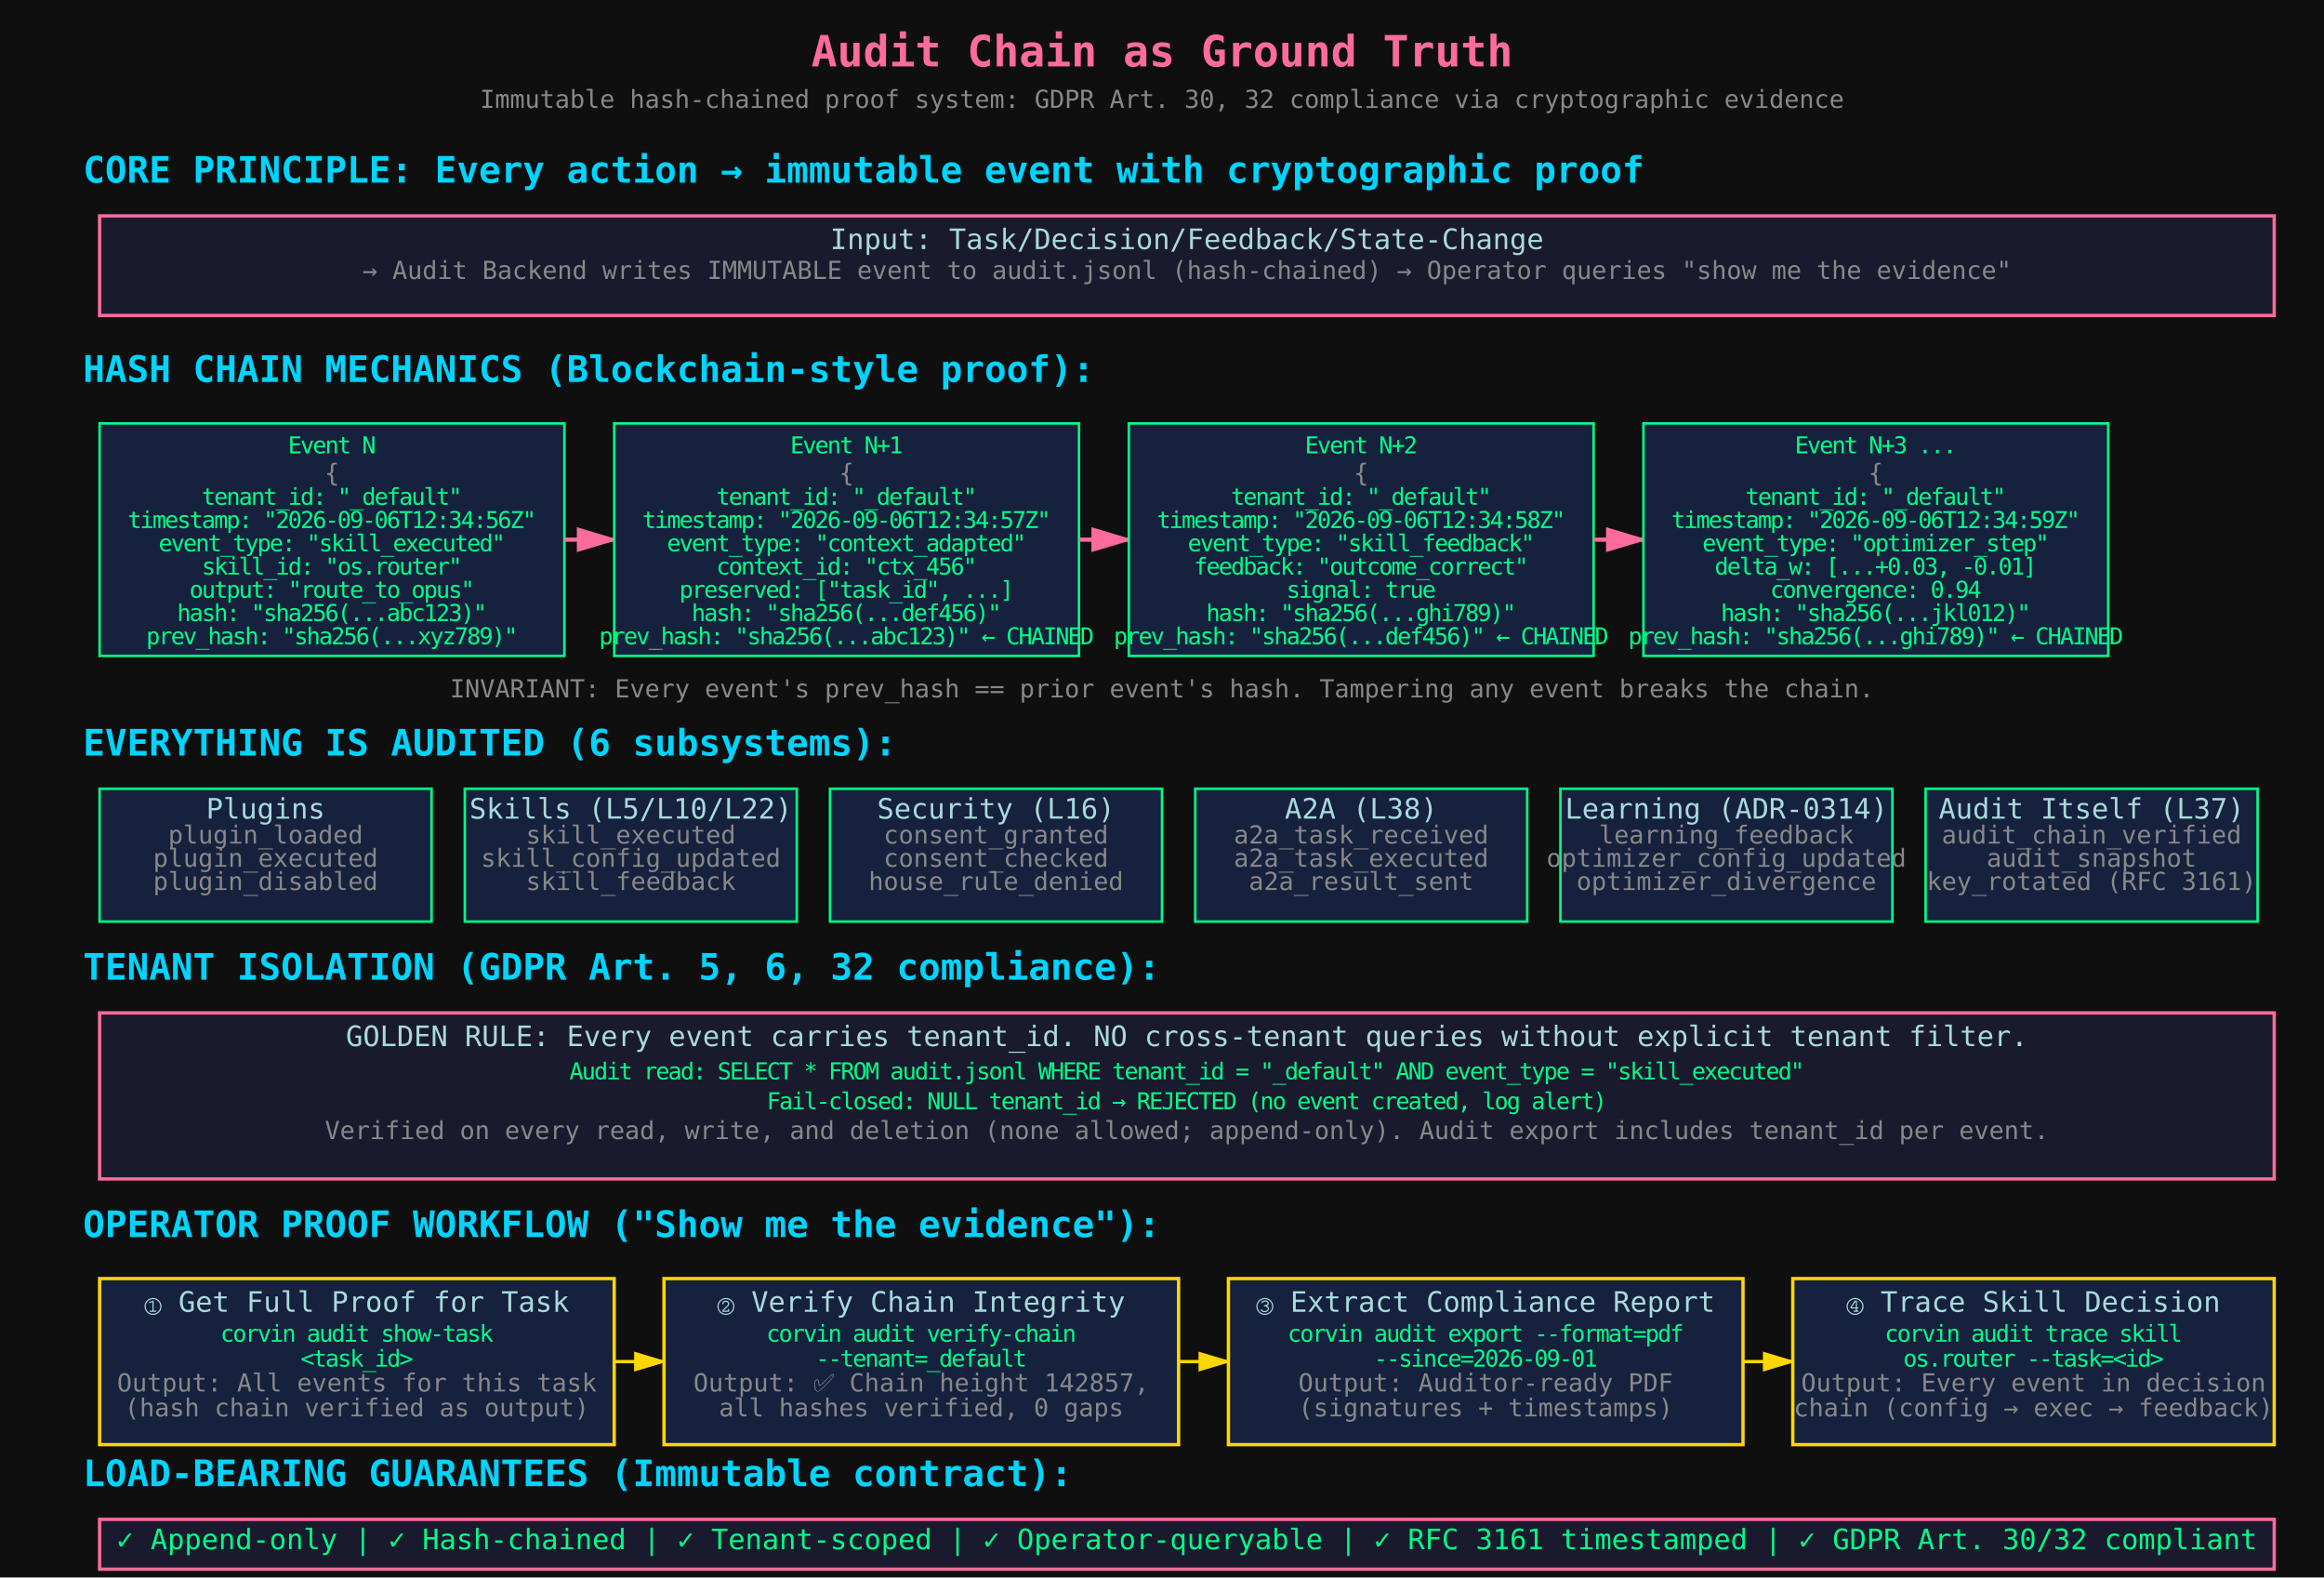
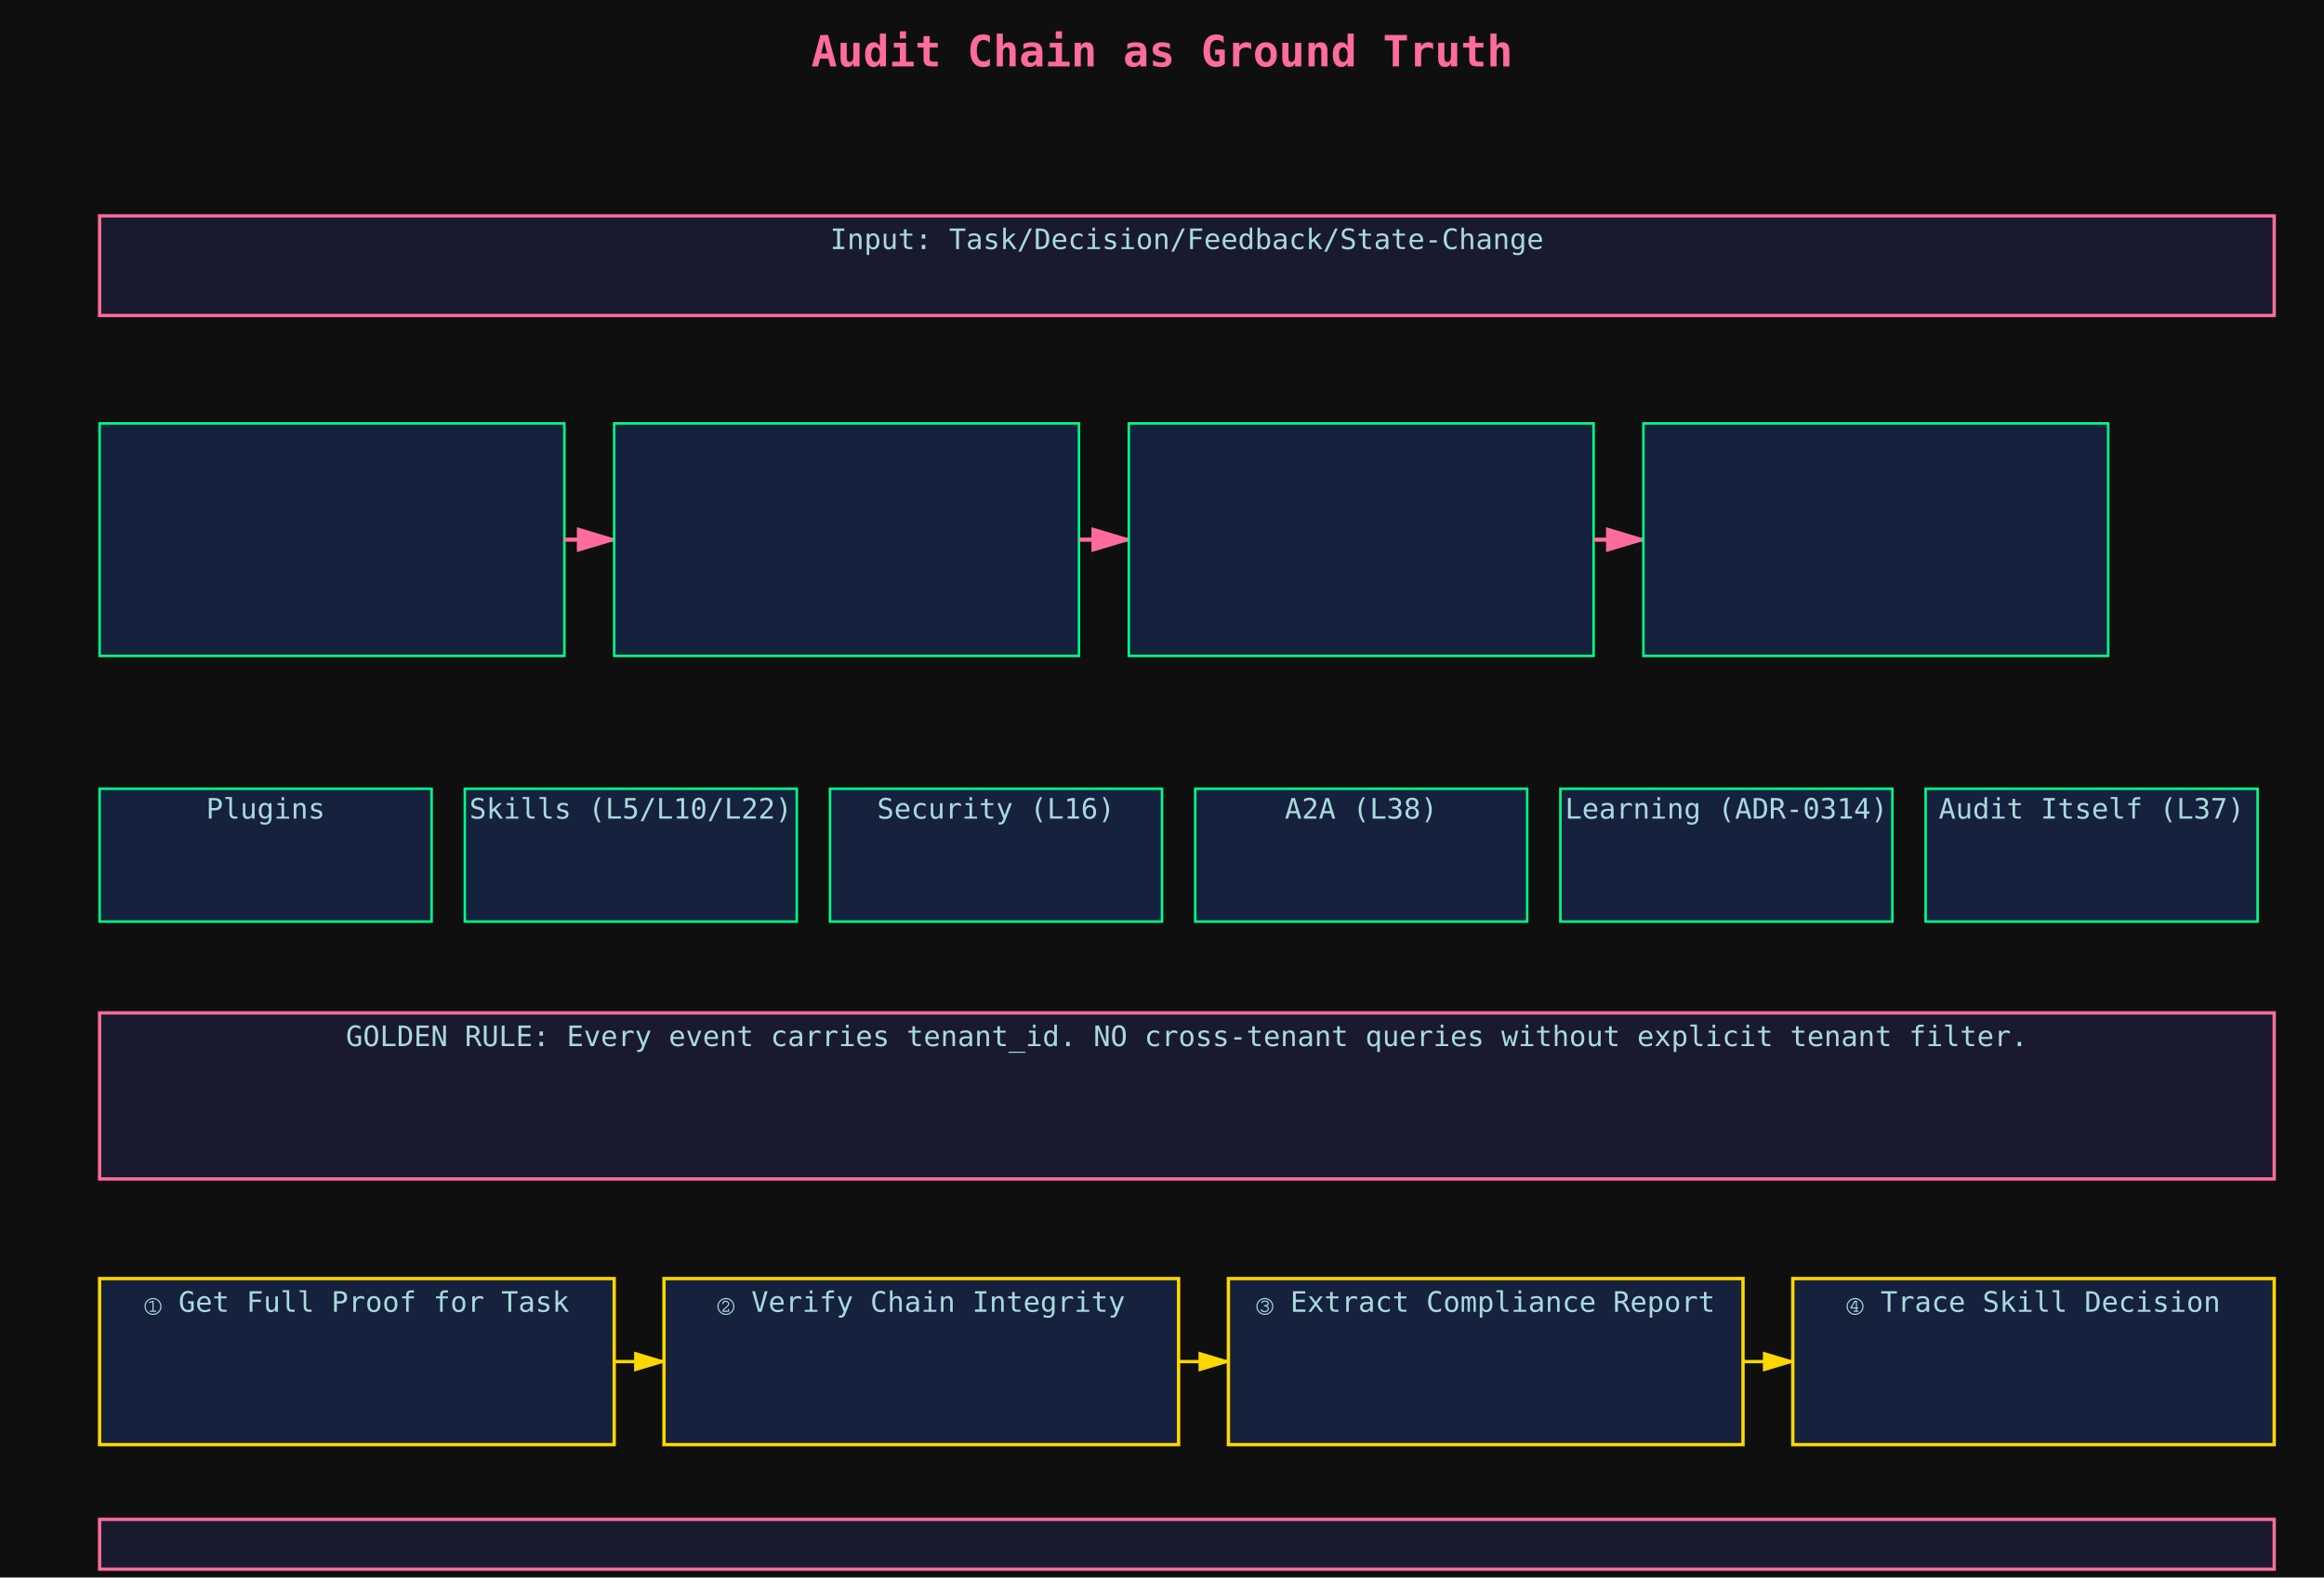
<svg xmlns="http://www.w3.org/2000/svg" viewBox="0 0 1400 950">
  <defs>
    <style>
      .bg { fill: #0f0f0f; }
      .title { font-size: 26px; font-weight: bold; fill: #ff6b9d; font-family: monospace; }
      .subtitle { font-size: 22px; font-weight: bold; fill: #00d4ff; font-family: monospace; }
      .label { font-size: 17px; fill: #a8dadc; font-family: monospace; }
      .desc { font-size: 15px; fill: #888; font-family: monospace; }
      .chain-box { fill: #1a1a2e; stroke: #ff6b9d; stroke-width: 2; }
      .event-box { fill: #16213e; stroke: #00ff88; stroke-width: 1.5; }
      .proof-box { fill: #16213e; stroke: #ffd700; stroke-width: 2; }
      .arrow-chain { stroke: #ff6b9d; stroke-width: 2.5; fill: none; marker-end: url(#arrowhead-chain); }
      .arrow-proof { stroke: #ffd700; stroke-width: 2; fill: none; marker-end: url(#arrowhead-proof); }
      .code { font-size: 14px; fill: #00ff88; font-family: monospace; letter-spacing: -1px; }
      .hash { font-size: 13px; fill: #666; font-family: monospace; word-break: break-all; }
      .check { font-size: 17px; fill: #00ff88; font-family: monospace; }
    </style>
    <marker id="arrowhead-chain" markerWidth="10" markerHeight="10" refX="9" refY="3" orient="auto">
      <polygon points="0 0, 10 3, 0 6" fill="#ff6b9d" />
    </marker>
    <marker id="arrowhead-proof" markerWidth="10" markerHeight="10" refX="9" refY="3" orient="auto">
      <polygon points="0 0, 10 3, 0 6" fill="#ffd700" />
    </marker>
  </defs>
  <rect class="bg" width="1400" height="950" />
  <text x="700" y="40" class="title" text-anchor="middle">Audit Chain as Ground Truth</text>
-   <text x="700" y="65" class="desc" text-anchor="middle">Immutable hash-chained proof system: GDPR Art. 30, 32 compliance via cryptographic evidence</text>
-   <text x="50" y="110" class="subtitle">CORE PRINCIPLE: Every action → immutable event with cryptographic proof</text>
  <rect class="chain-box" x="60" y="130" width="1310" height="60" />
  <text x="715" y="150" class="label" text-anchor="middle">Input: Task/Decision/Feedback/State-Change</text>
-   <text x="715" y="168" class="desc" text-anchor="middle">→ Audit Backend writes IMMUTABLE event to audit.jsonl (hash-chained) → Operator queries "show me the evidence"</text>
-   <text x="50" y="230" class="subtitle">HASH CHAIN MECHANICS (Blockchain-style proof):</text>
  <g id="event1">
    <rect class="event-box" x="60" y="255" width="280" height="140" />
-     <text x="200" y="273" class="code" text-anchor="middle">Event N</text>
-     <text x="200" y="290" class="desc" text-anchor="middle">{</text>
-     <text x="200" y="304" class="code" text-anchor="middle">tenant_id: "_default"</text>
-     <text x="200" y="318" class="code" text-anchor="middle">timestamp: "2026-09-06T12:34:56Z"</text>
-     <text x="200" y="332" class="code" text-anchor="middle">event_type: "skill_executed"</text>
-     <text x="200" y="346" class="code" text-anchor="middle">skill_id: "os.router"</text>
-     <text x="200" y="360" class="code" text-anchor="middle">output: "route_to_opus"</text>
-     <text x="200" y="374" class="code" text-anchor="middle">hash: "sha256(...abc123)"</text>
-     <text x="200" y="388" class="code" text-anchor="middle">prev_hash: "sha256(...xyz789)"</text>
  </g>
  <path class="arrow-chain" d="M 340 325 L 370 325" />
  <g id="event2">
    <rect class="event-box" x="370" y="255" width="280" height="140" />
-     <text x="510" y="273" class="code" text-anchor="middle">Event N+1</text>
-     <text x="510" y="290" class="desc" text-anchor="middle">{</text>
-     <text x="510" y="304" class="code" text-anchor="middle">tenant_id: "_default"</text>
-     <text x="510" y="318" class="code" text-anchor="middle">timestamp: "2026-09-06T12:34:57Z"</text>
-     <text x="510" y="332" class="code" text-anchor="middle">event_type: "context_adapted"</text>
-     <text x="510" y="346" class="code" text-anchor="middle">context_id: "ctx_456"</text>
-     <text x="510" y="360" class="code" text-anchor="middle">preserved: ["task_id", ...]</text>
-     <text x="510" y="374" class="code" text-anchor="middle">hash: "sha256(...def456)"</text>
-     <text x="510" y="388" class="code" text-anchor="middle">prev_hash: "sha256(...abc123)" ← CHAINED</text>
  </g>
  <path class="arrow-chain" d="M 650 325 L 680 325" />
  <g id="event3">
    <rect class="event-box" x="680" y="255" width="280" height="140" />
-     <text x="820" y="273" class="code" text-anchor="middle">Event N+2</text>
-     <text x="820" y="290" class="desc" text-anchor="middle">{</text>
-     <text x="820" y="304" class="code" text-anchor="middle">tenant_id: "_default"</text>
-     <text x="820" y="318" class="code" text-anchor="middle">timestamp: "2026-09-06T12:34:58Z"</text>
-     <text x="820" y="332" class="code" text-anchor="middle">event_type: "skill_feedback"</text>
-     <text x="820" y="346" class="code" text-anchor="middle">feedback: "outcome_correct"</text>
-     <text x="820" y="360" class="code" text-anchor="middle">signal: true</text>
-     <text x="820" y="374" class="code" text-anchor="middle">hash: "sha256(...ghi789)"</text>
-     <text x="820" y="388" class="code" text-anchor="middle">prev_hash: "sha256(...def456)" ← CHAINED</text>
  </g>
  <path class="arrow-chain" d="M 960 325 L 990 325" />
  <g id="event4">
    <rect class="event-box" x="990" y="255" width="280" height="140" />
-     <text x="1130" y="273" class="code" text-anchor="middle">Event N+3 ...</text>
-     <text x="1130" y="290" class="desc" text-anchor="middle">{</text>
-     <text x="1130" y="304" class="code" text-anchor="middle">tenant_id: "_default"</text>
-     <text x="1130" y="318" class="code" text-anchor="middle">timestamp: "2026-09-06T12:34:59Z"</text>
-     <text x="1130" y="332" class="code" text-anchor="middle">event_type: "optimizer_step"</text>
-     <text x="1130" y="346" class="code" text-anchor="middle">delta_w: [...+0.03, -0.01]</text>
-     <text x="1130" y="360" class="code" text-anchor="middle">convergence: 0.94</text>
-     <text x="1130" y="374" class="code" text-anchor="middle">hash: "sha256(...jkl012)"</text>
-     <text x="1130" y="388" class="code" text-anchor="middle">prev_hash: "sha256(...ghi789)" ← CHAINED</text>
  </g>
-   <text x="700" y="420" class="desc" text-anchor="middle">INVARIANT: Every event's prev_hash == prior event's hash. Tampering any event breaks the chain.</text>
-   <text x="50" y="455" class="subtitle">EVERYTHING IS AUDITED (6 subsystems):</text>
  <g id="audit-types">
    <rect class="event-box" x="60" y="475" width="200" height="80" />
    <text x="160" y="493" class="label" text-anchor="middle">Plugins</text>
-     <text x="160" y="508" class="desc" text-anchor="middle">plugin_loaded</text>
-     <text x="160" y="522" class="desc" text-anchor="middle">plugin_executed</text>
-     <text x="160" y="536" class="desc" text-anchor="middle">plugin_disabled</text>
    <rect class="event-box" x="280" y="475" width="200" height="80" />
    <text x="380" y="493" class="label" text-anchor="middle">Skills (L5/L10/L22)</text>
-     <text x="380" y="508" class="desc" text-anchor="middle">skill_executed</text>
-     <text x="380" y="522" class="desc" text-anchor="middle">skill_config_updated</text>
-     <text x="380" y="536" class="desc" text-anchor="middle">skill_feedback</text>
    <rect class="event-box" x="500" y="475" width="200" height="80" />
    <text x="600" y="493" class="label" text-anchor="middle">Security (L16)</text>
-     <text x="600" y="508" class="desc" text-anchor="middle">consent_granted</text>
-     <text x="600" y="522" class="desc" text-anchor="middle">consent_checked</text>
-     <text x="600" y="536" class="desc" text-anchor="middle">house_rule_denied</text>
    <rect class="event-box" x="720" y="475" width="200" height="80" />
    <text x="820" y="493" class="label" text-anchor="middle">A2A (L38)</text>
-     <text x="820" y="508" class="desc" text-anchor="middle">a2a_task_received</text>
-     <text x="820" y="522" class="desc" text-anchor="middle">a2a_task_executed</text>
-     <text x="820" y="536" class="desc" text-anchor="middle">a2a_result_sent</text>
    <rect class="event-box" x="940" y="475" width="200" height="80" />
    <text x="1040" y="493" class="label" text-anchor="middle">Learning (ADR-0314)</text>
-     <text x="1040" y="508" class="desc" text-anchor="middle">learning_feedback</text>
-     <text x="1040" y="522" class="desc" text-anchor="middle">optimizer_config_updated</text>
-     <text x="1040" y="536" class="desc" text-anchor="middle">optimizer_divergence</text>
    <rect class="event-box" x="1160" y="475" width="200" height="80" />
    <text x="1260" y="493" class="label" text-anchor="middle">Audit Itself (L37)</text>
-     <text x="1260" y="508" class="desc" text-anchor="middle">audit_chain_verified</text>
-     <text x="1260" y="522" class="desc" text-anchor="middle">audit_snapshot</text>
-     <text x="1260" y="536" class="desc" text-anchor="middle">key_rotated (RFC 3161)</text>
  </g>
-   <text x="50" y="590" class="subtitle">TENANT ISOLATION (GDPR Art. 5, 6, 32 compliance):</text>
  <rect class="chain-box" x="60" y="610" width="1310" height="100" />
  <text x="715" y="630" class="label" text-anchor="middle">GOLDEN RULE: Every event carries tenant_id. NO cross-tenant queries without explicit tenant filter.</text>
-   <text x="715" y="650" class="code" text-anchor="middle">Audit read: SELECT * FROM audit.jsonl WHERE tenant_id = "_default" AND event_type = "skill_executed"</text>
-   <text x="715" y="668" class="code" text-anchor="middle">Fail-closed: NULL tenant_id → REJECTED (no event created, log alert)</text>
-   <text x="715" y="686" class="desc" text-anchor="middle">Verified on every read, write, and deletion (none allowed; append-only). Audit export includes tenant_id per event.</text>
-   <text x="50" y="745" class="subtitle">OPERATOR PROOF WORKFLOW ("Show me the evidence"):</text>
  <g id="proof-workflow">
    <rect class="proof-box" x="60" y="770" width="310" height="100" />
    <text x="215" y="790" class="label" text-anchor="middle">① Get Full Proof for Task</text>
-     <text x="215" y="808" class="code" text-anchor="middle">corvin audit show-task</text>
-     <text x="215" y="823" class="code" text-anchor="middle">&lt;task_id&gt;</text>
-     <text x="215" y="838" class="desc" text-anchor="middle">Output: All events for this task</text>
-     <text x="215" y="853" class="desc" text-anchor="middle">(hash chain verified as output)</text>
    <path class="arrow-proof" d="M 370 820 L 400 820" />
    <rect class="proof-box" x="400" y="770" width="310" height="100" />
    <text x="555" y="790" class="label" text-anchor="middle">② Verify Chain Integrity</text>
-     <text x="555" y="808" class="code" text-anchor="middle">corvin audit verify-chain</text>
-     <text x="555" y="823" class="code" text-anchor="middle">--tenant=_default</text>
-     <text x="555" y="838" class="desc" text-anchor="middle">Output: ✅ Chain height 142857,</text>
-     <text x="555" y="853" class="desc" text-anchor="middle">all hashes verified, 0 gaps</text>
    <path class="arrow-proof" d="M 710 820 L 740 820" />
    <rect class="proof-box" x="740" y="770" width="310" height="100" />
    <text x="895" y="790" class="label" text-anchor="middle">③ Extract Compliance Report</text>
-     <text x="895" y="808" class="code" text-anchor="middle">corvin audit export --format=pdf</text>
-     <text x="895" y="823" class="code" text-anchor="middle">--since=2026-09-01</text>
-     <text x="895" y="838" class="desc" text-anchor="middle">Output: Auditor-ready PDF</text>
-     <text x="895" y="853" class="desc" text-anchor="middle">(signatures + timestamps)</text>
    <path class="arrow-proof" d="M 1050 820 L 1080 820" />
    <rect class="proof-box" x="1080" y="770" width="290" height="100" />
    <text x="1225" y="790" class="label" text-anchor="middle">④ Trace Skill Decision</text>
-     <text x="1225" y="808" class="code" text-anchor="middle">corvin audit trace skill</text>
-     <text x="1225" y="823" class="code" text-anchor="middle">os.router --task=&lt;id&gt;</text>
-     <text x="1225" y="838" class="desc" text-anchor="middle">Output: Every event in decision</text>
-     <text x="1225" y="853" class="desc" text-anchor="middle">chain (config → exec → feedback)</text>
  </g>
-   <text x="50" y="895" class="subtitle">LOAD-BEARING GUARANTEES (Immutable contract):</text>
  <rect class="chain-box" x="60" y="915" width="1310" height="30" />
-   <text x="715" y="933" class="check" text-anchor="middle">✓ Append-only | ✓ Hash-chained | ✓ Tenant-scoped | ✓ Operator-queryable | ✓ RFC 3161 timestamped | ✓ GDPR Art. 30/32 compliant</text>
</svg>
